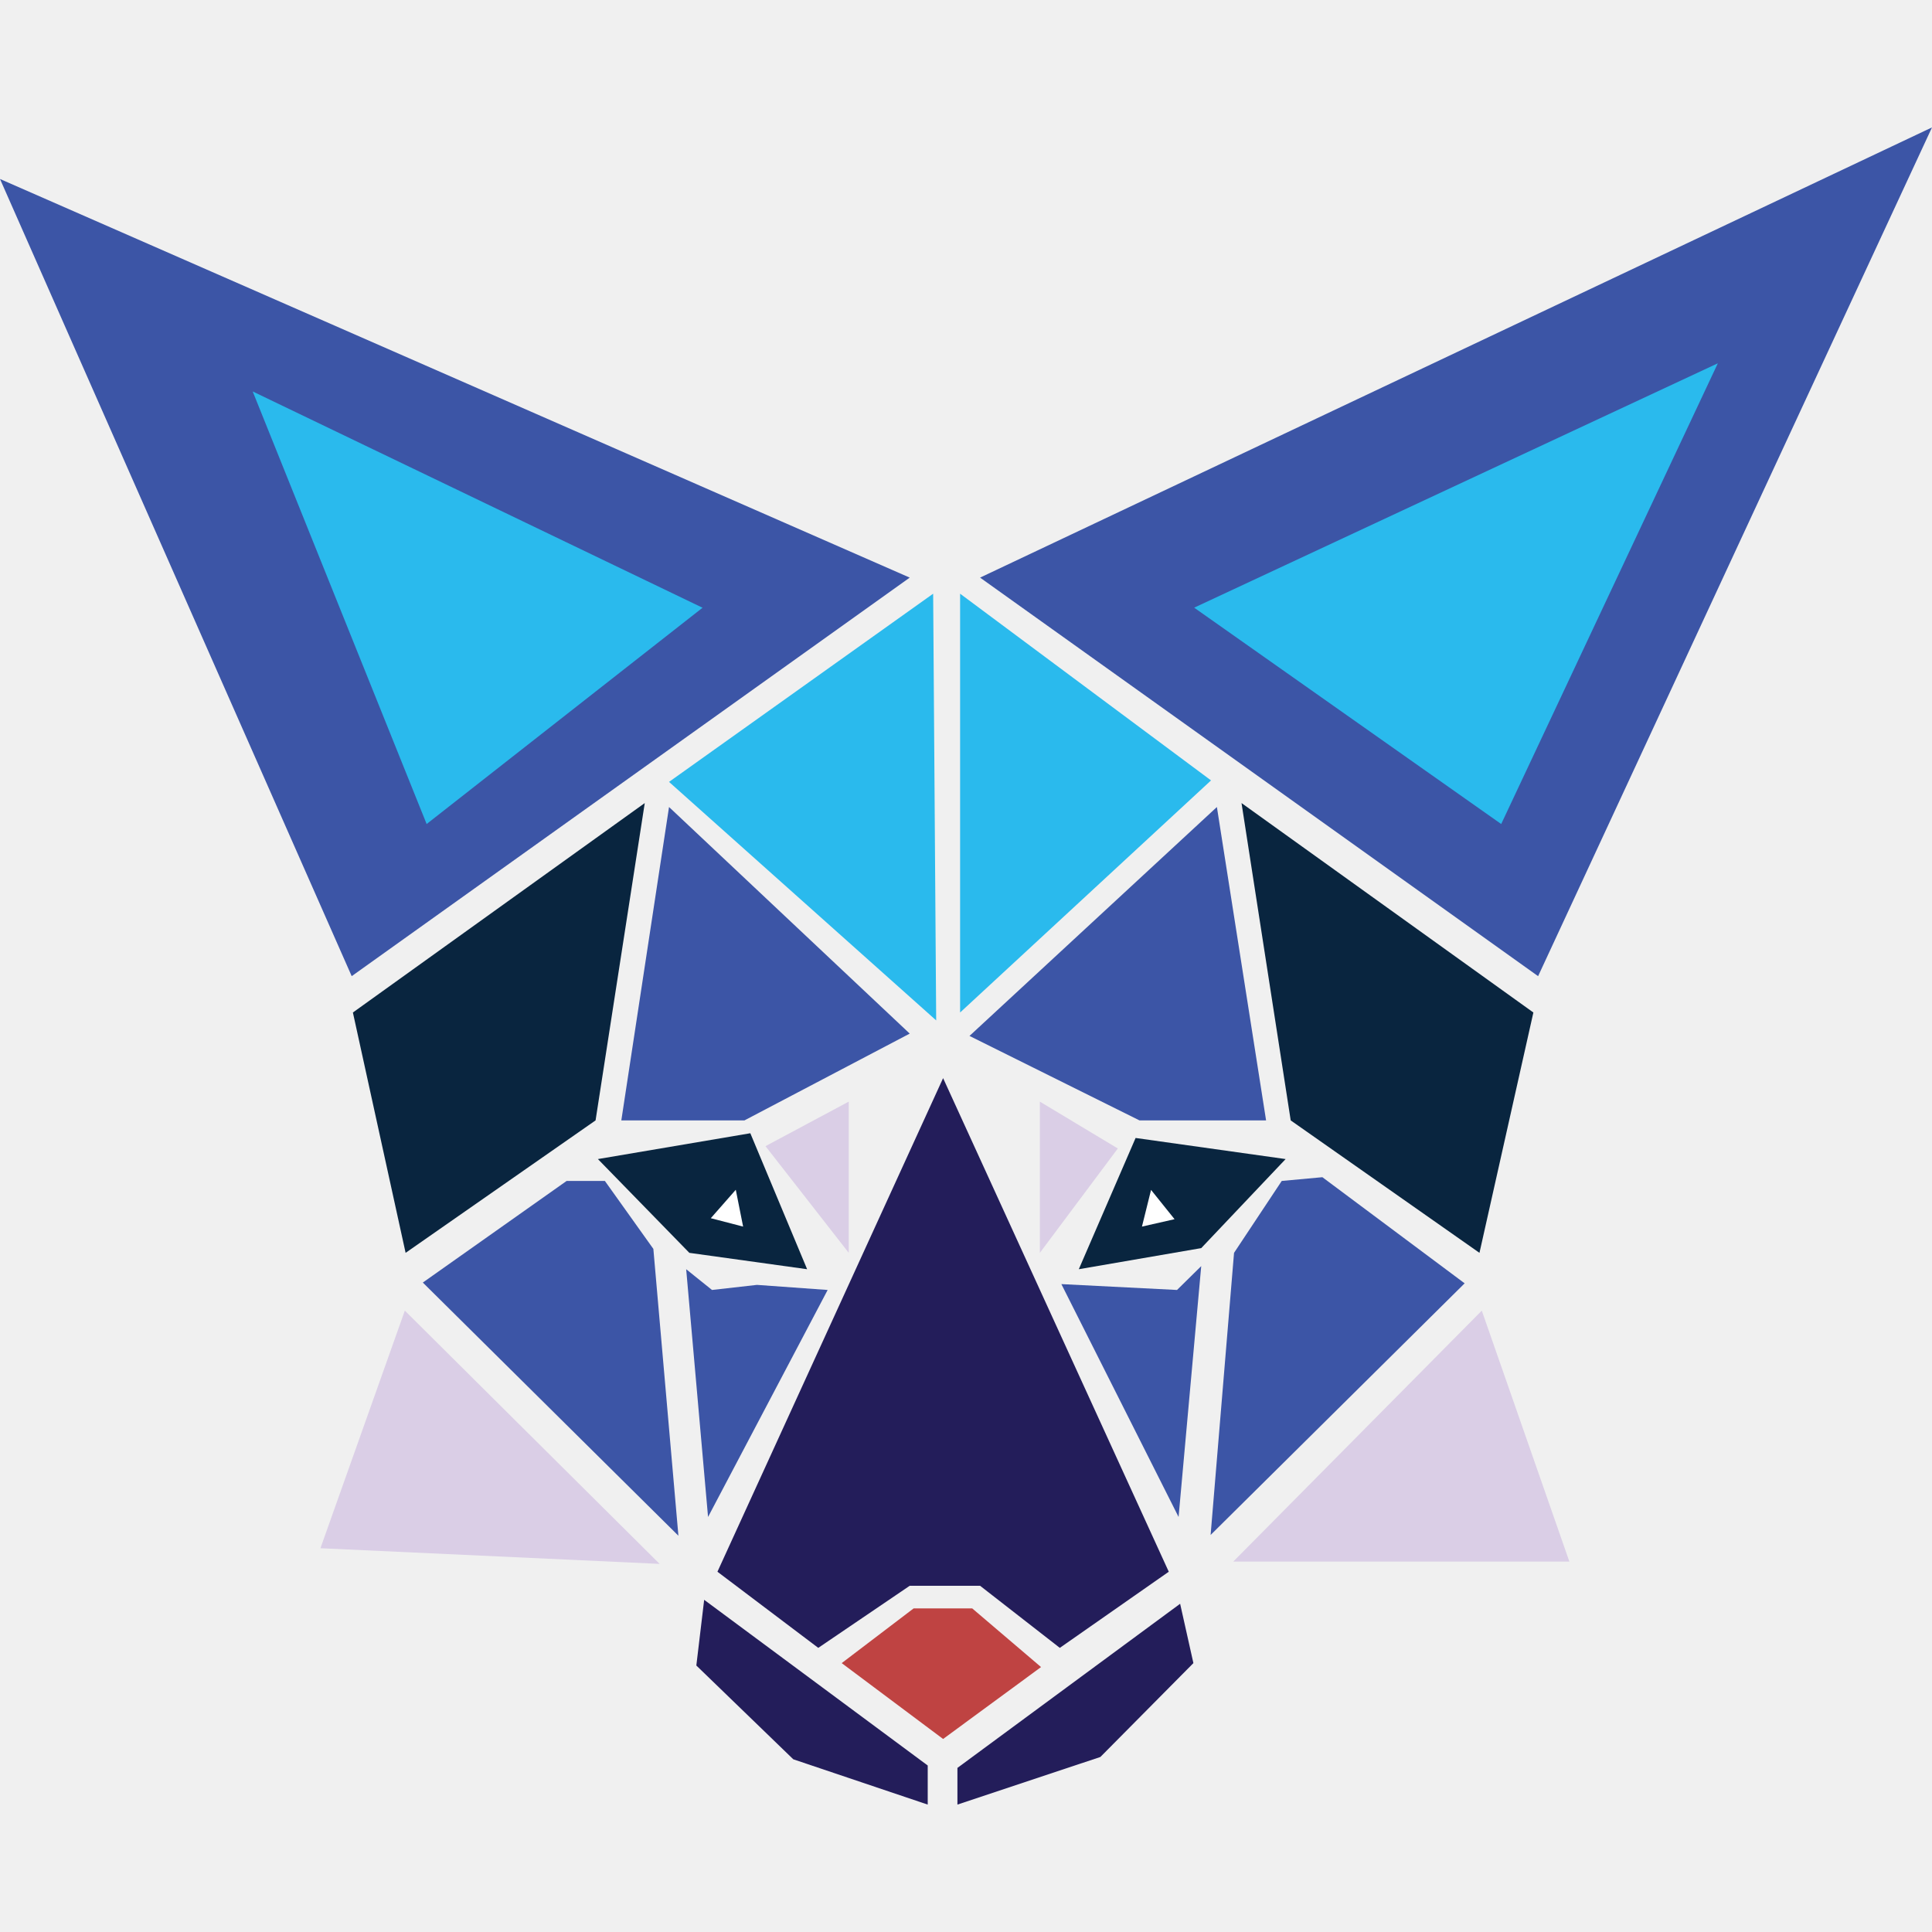
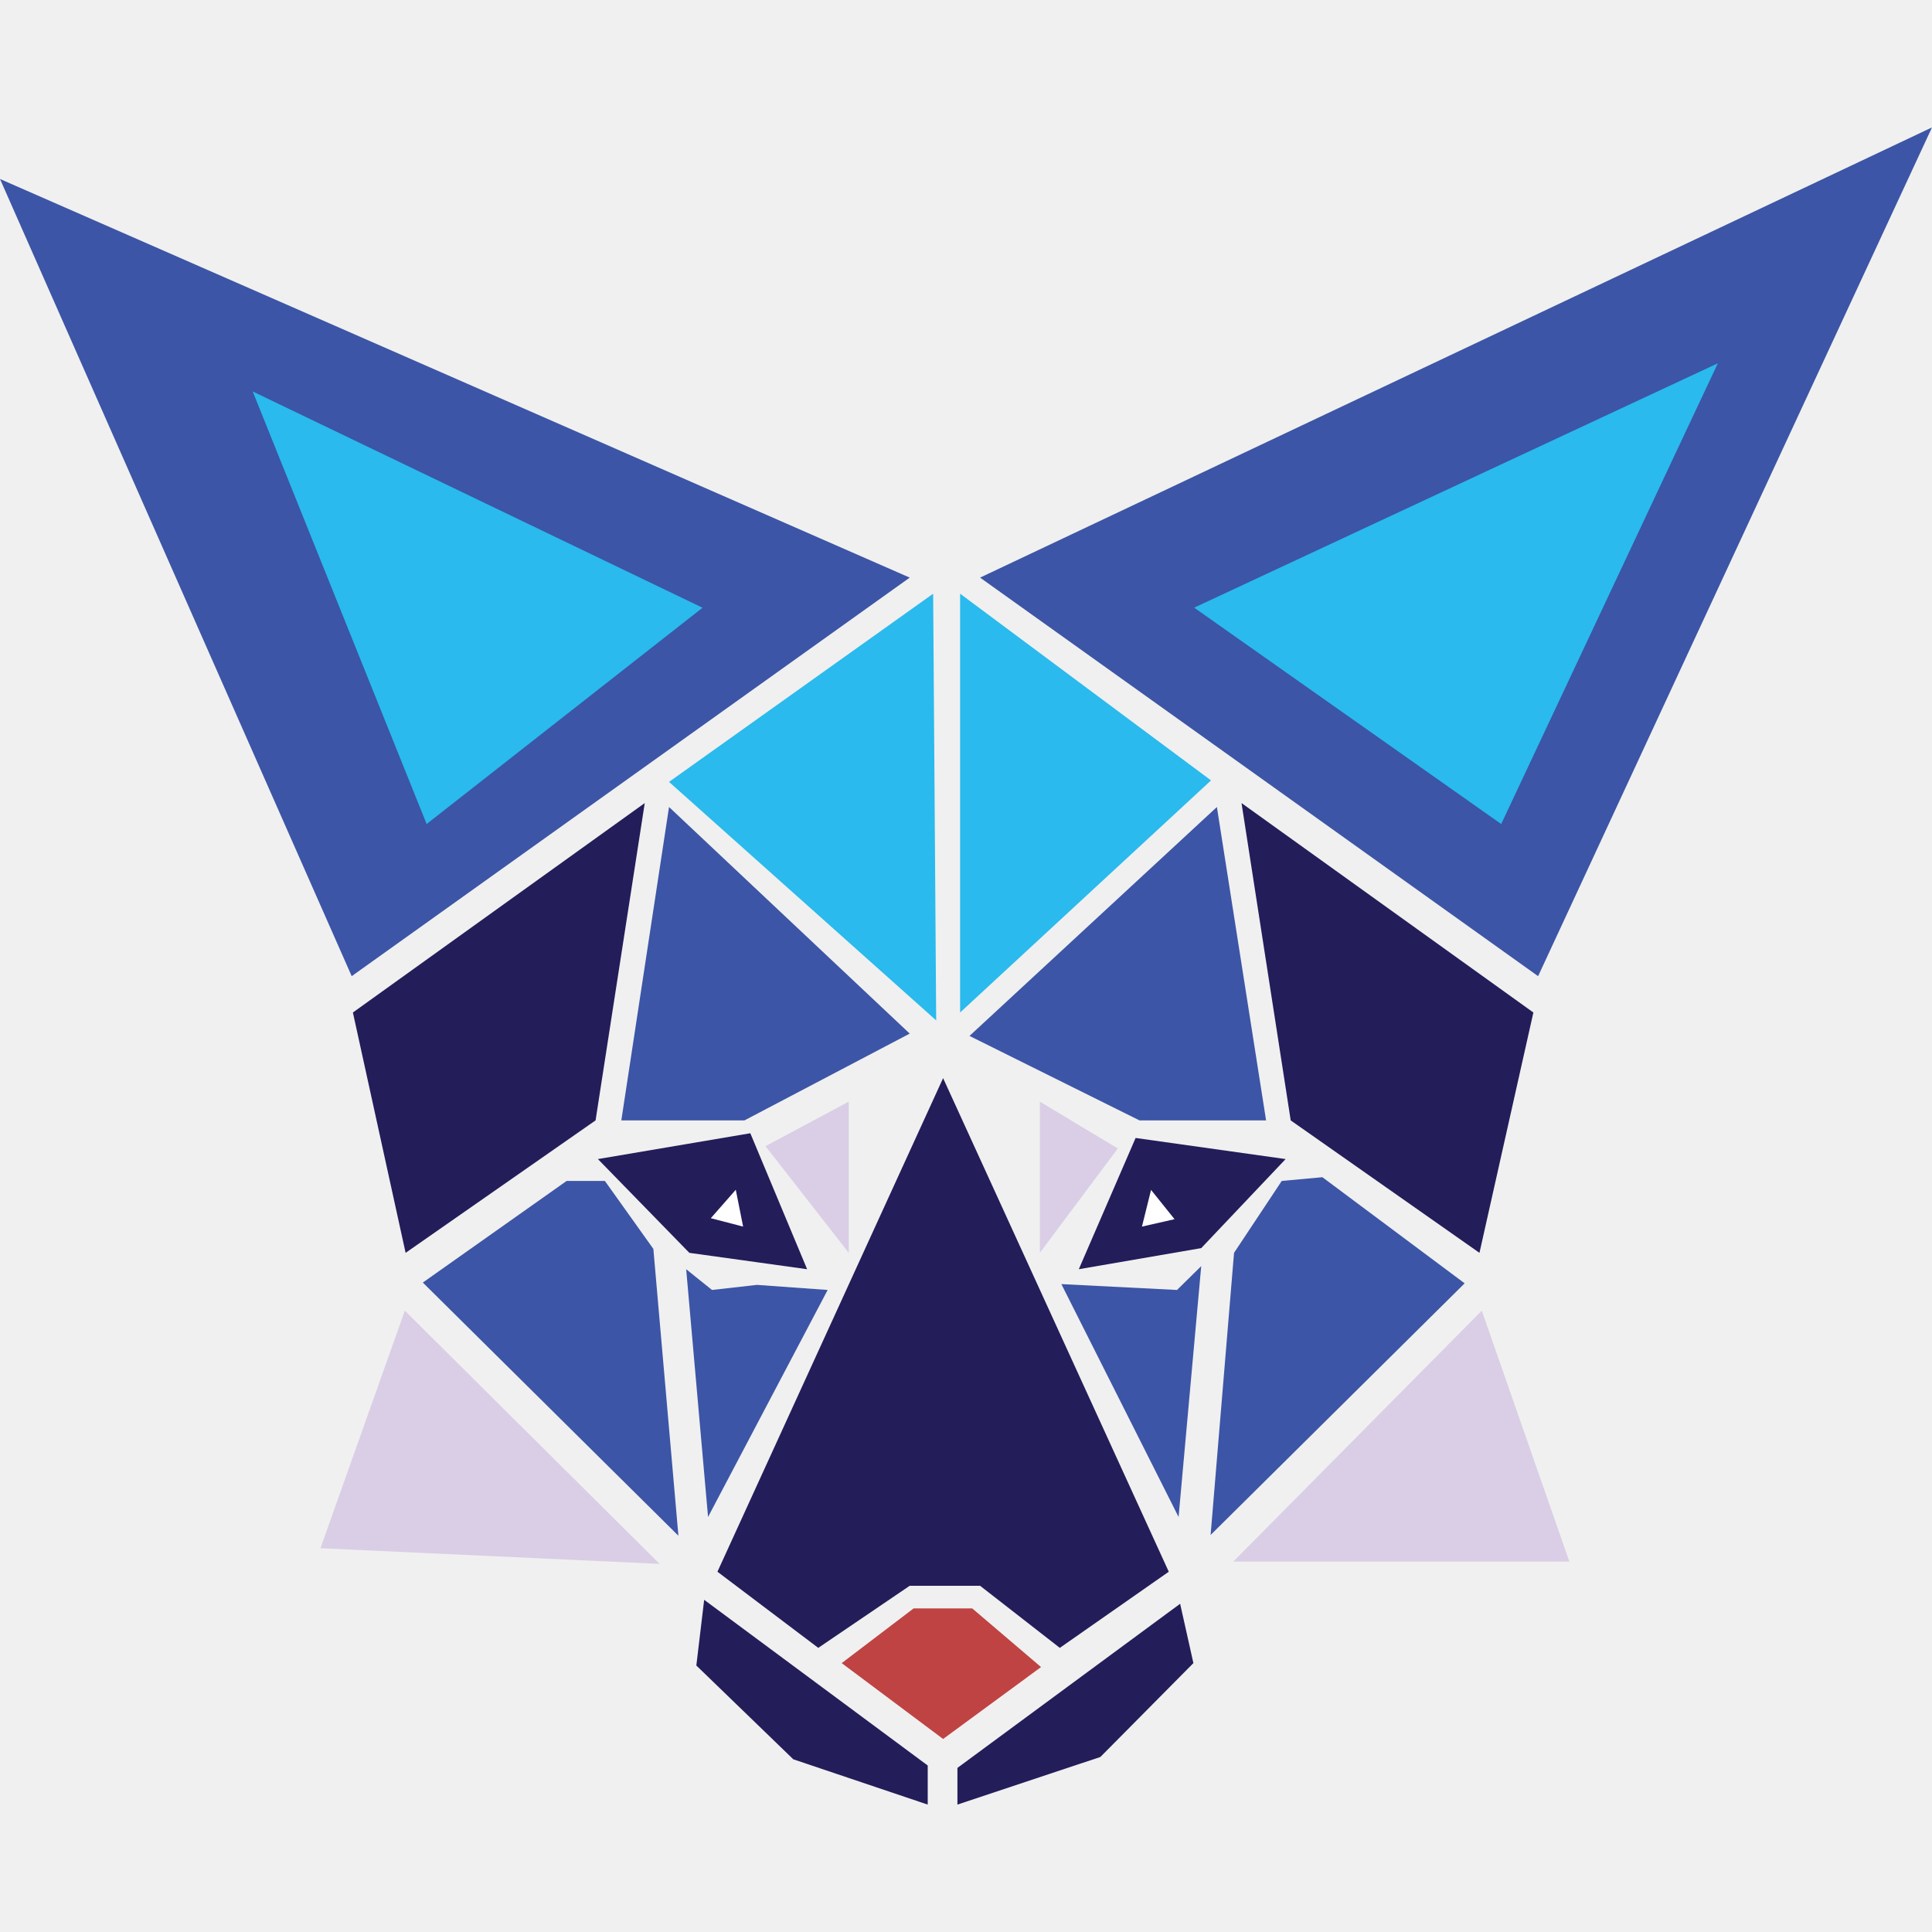
<svg xmlns="http://www.w3.org/2000/svg" id="Fox" data-name="Fox" width="300" height="300" viewBox="0 0 273.79 237.68">
  <defs>
-     <style>.cls-1{fill:#3c55a6;}.cls-2{fill:#2abaed;}.cls-3{fill:#09253f;}.cls-4{fill:#dacee6;}.cls-5{fill:#231d5a;}.cls-6{fill:#bf4342;}.cls-7{fill:#fff;}</style>
+     <style>.cls-1{fill:#3c55a6;}.cls-2{fill:#2abaed;}.cls-3{fill:#231d5a;}.cls-4{fill:#dacee6;}.cls-5{fill:#231d5a;}.cls-6{fill:#bf4342;}.cls-7{fill:#fff;}</style>
  </defs>
  <polygon class="cls-1" points="0 7.31 49.84 120.28 128.92 63.8 0 7.31" />
  <polygon class="cls-1" points="138.89 63.8 217.97 120.28 273.79 0 138.89 63.8" />
  <polygon class="cls-2" points="132.24 66.08 132.67 126.55 94.81 92.75 132.24 66.08" />
  <polygon class="cls-2" points="136.06 66.08 136.06 125.43 171.62 92.54 136.06 66.08" />
  <polygon class="cls-1" points="94.81 96.31 88.05 140.72 105.5 140.72 128.92 128.42 94.81 96.31" />
  <polygon class="cls-3" points="91.37 95.75 50.01 125.43 57.48 159.49 84.4 140.72 91.37 95.75" />
  <polygon class="cls-1" points="172.45 96.31 137.39 128.75 161.48 140.72 179.42 140.72 172.45 96.31" />
  <polygon class="cls-3" points="175.94 95.75 182.91 140.72 209.66 159.49 217.3 125.43 175.94 95.75" />
  <polygon class="cls-4" points="108.48 144.37 120.28 159.49 120.28 138.06 108.48 144.37" />
  <polygon class="cls-4" points="147.36 159.49 158.41 144.7 147.36 138.06 147.36 159.49" />
  <polygon class="cls-5" points="133.65 134.73 101.67 204.68 115.96 215.47 128.92 206.67 138.89 206.67 150.19 215.47 165.63 204.68 133.65 134.73" />
  <polygon class="cls-1" points="150.41 163.92 167.02 196.92 170.23 161.37 166.8 164.75 150.41 163.92" />
  <polygon class="cls-1" points="174.88 159.49 171.56 199.47 207.56 163.81 187.4 148.77 181.64 149.3 174.88 159.49" />
  <polygon class="cls-4" points="209.99 167.68 174.77 203.24 222.4 203.24 209.99 167.68" />
  <polygon class="cls-1" points="85.72 149.3 80.3 149.3 59.92 163.7 96.14 199.58 92.59 158.93 85.72 149.3" />
  <polygon class="cls-4" points="57.37 167.68 45.41 201.35 93.48 203.57 57.37 167.68" />
  <polygon class="cls-1" points="97.24 161.81 100.34 196.92 117.29 164.75 107.27 164.03 100.9 164.75 97.24 161.81" />
  <polygon class="cls-6" points="129.47 209.88 119.28 217.63 133.65 228.38 147.53 218.19 137.78 209.88 129.47 209.88" />
  <polygon class="cls-5" points="99.79 208.66 131.47 232.14 131.47 237.68 112.42 231.26 98.68 217.97 99.79 208.66" />
  <polygon class="cls-5" points="135.68 232.48 135.68 237.68 155.94 230.93 169.12 217.63 167.24 209.22 135.68 232.48" />
  <polygon class="cls-3" points="152.88 161.81 170.23 158.82 182.19 146.2 160.93 143.21 152.88 161.81" />
  <polygon class="cls-3" points="84.73 146.2 97.69 159.49 114.38 161.81 106.33 142.54 84.73 146.2" />
  <polygon class="cls-7" points="100.73 154.58 104.27 150.55 105.31 155.77 100.73 154.58" />
  <polygon class="cls-7" points="161.83 155.77 163.12 150.57 166.45 154.72 161.83 155.77" />
  <polygon class="cls-2" points="169.23 68.06 212.74 98.72 243.44 33.43 169.23 68.06" />
  <polygon class="cls-2" points="35.81 37.42 60.46 98.72 99.56 68.07 35.81 37.42" />
</svg>
